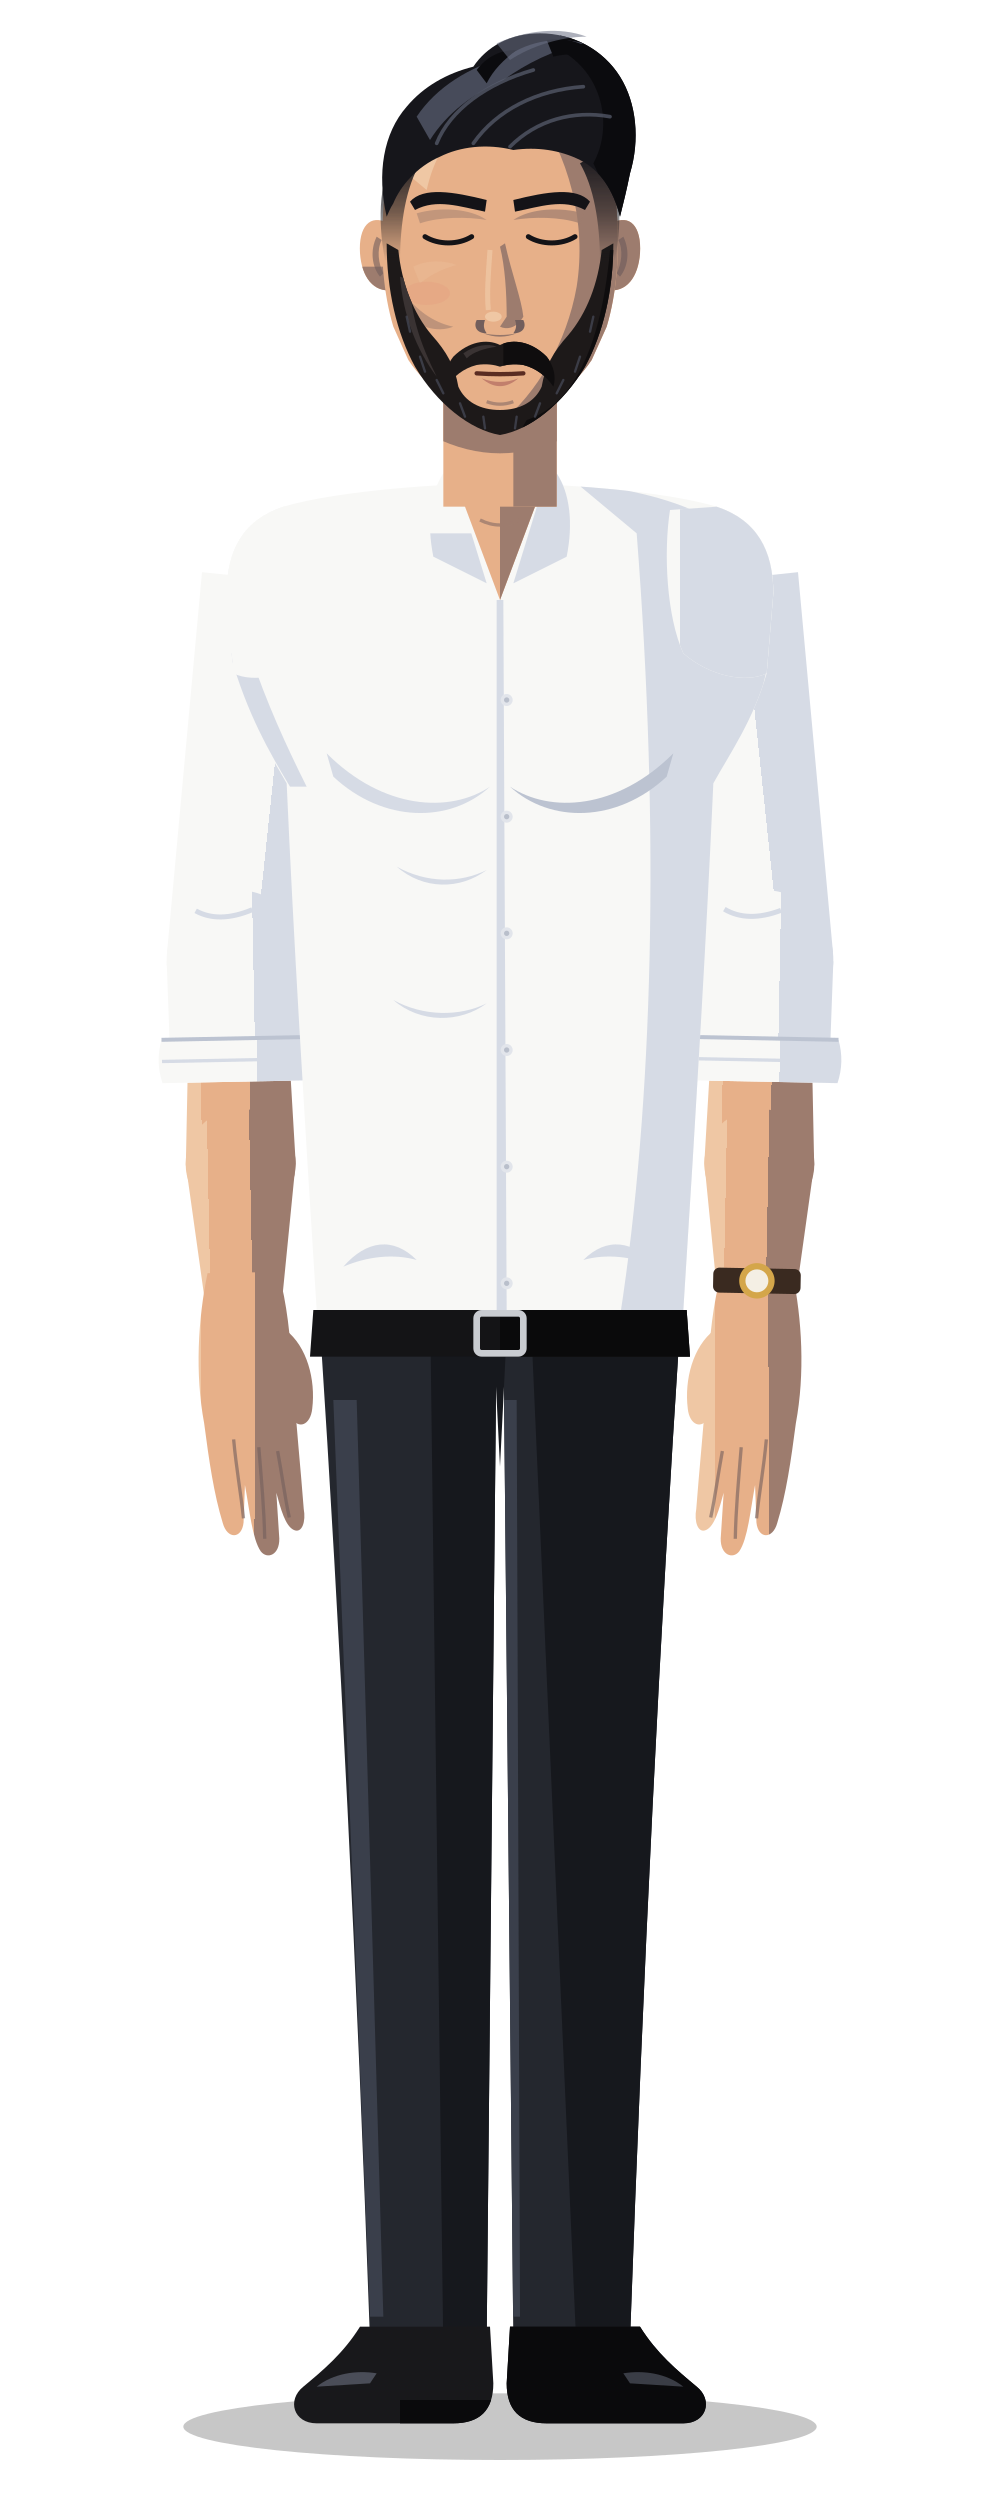
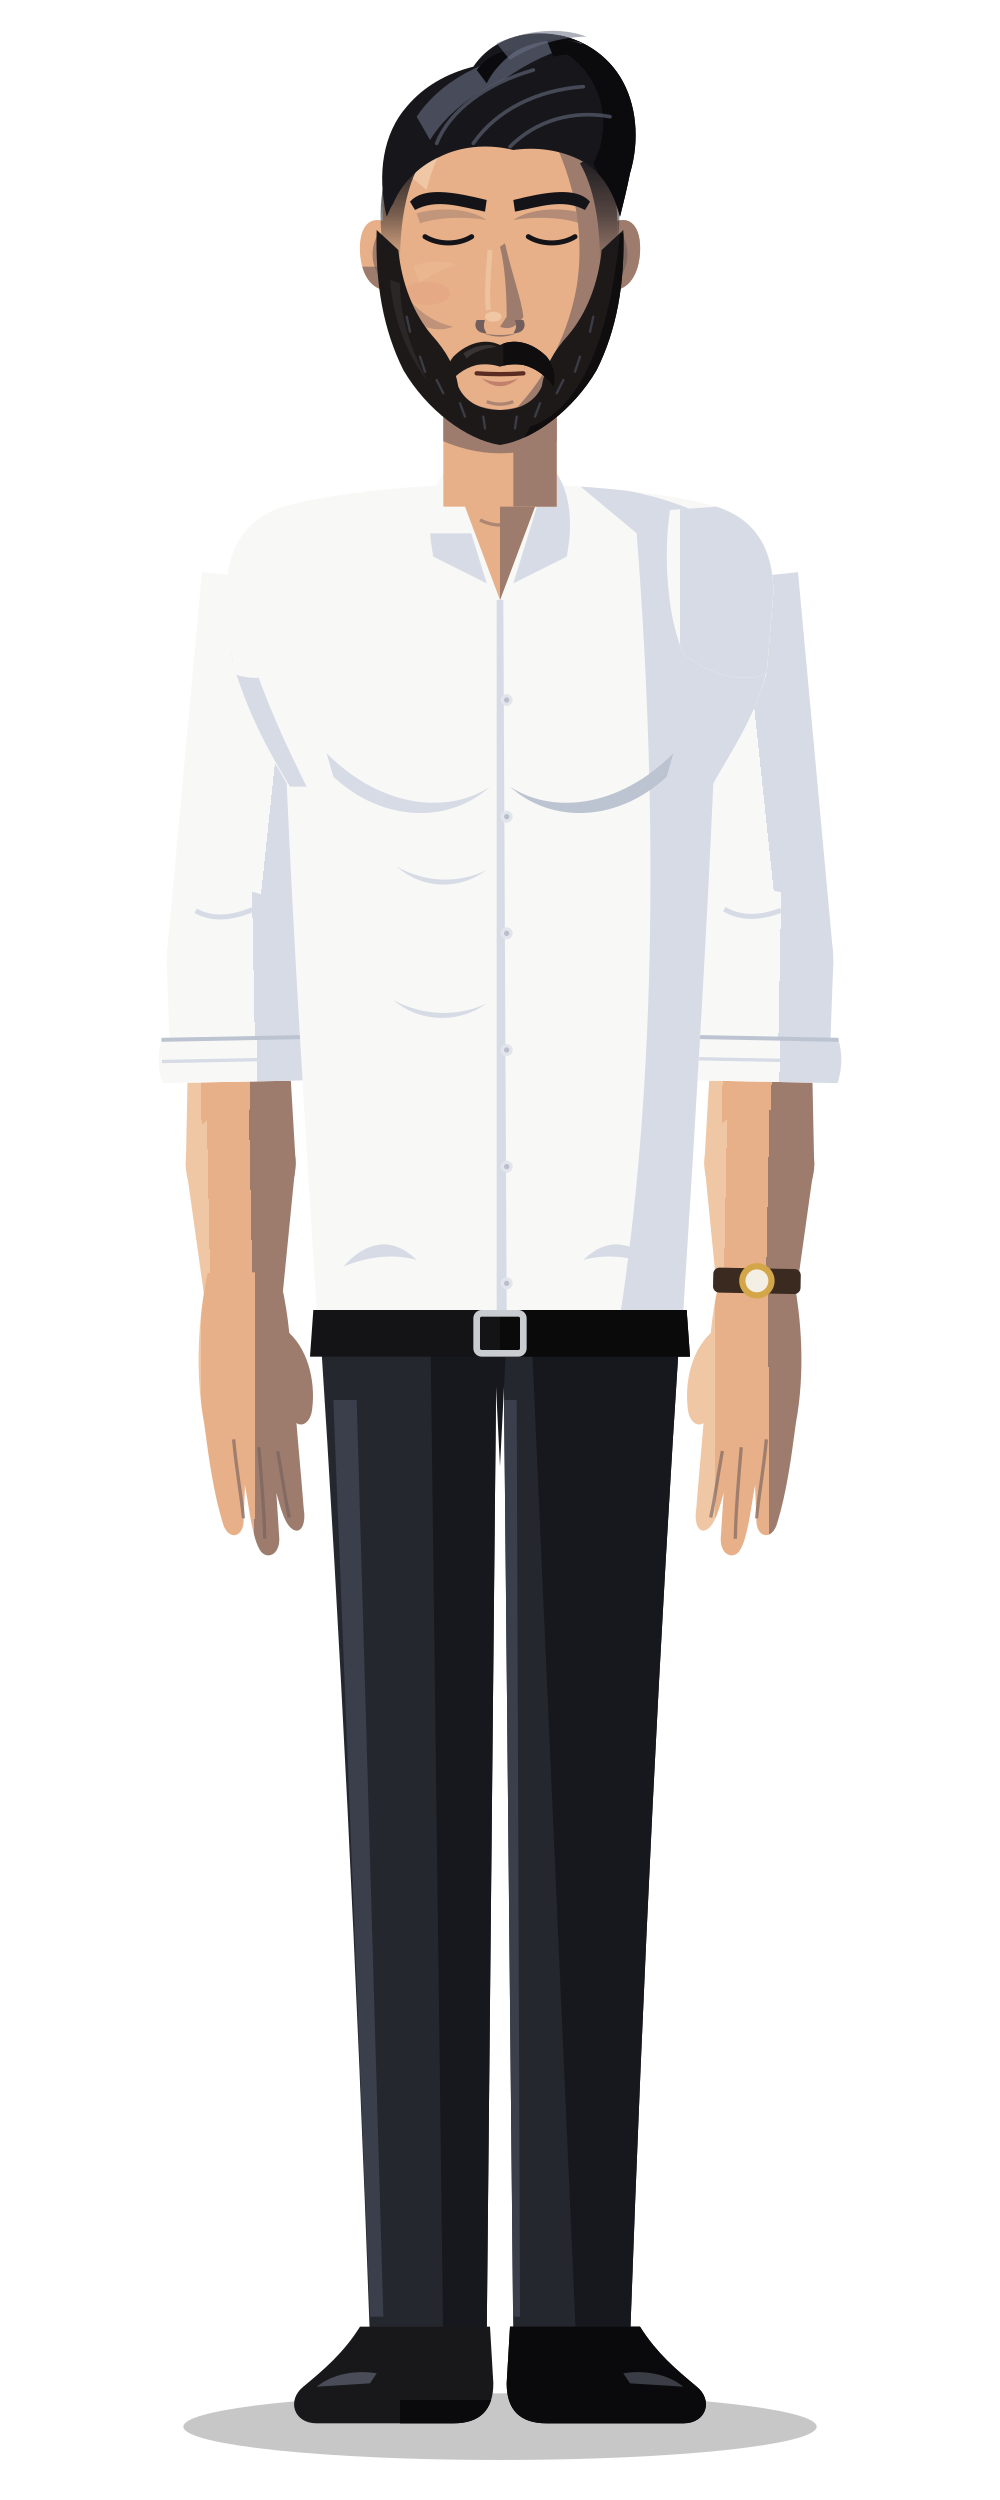
<svg xmlns="http://www.w3.org/2000/svg" viewBox="0 0 600 1500" width="600" height="1500">
  <defs>
    <linearGradient id="fade" x1="0" y1="0" x2="0" y2="1">
      <stop offset="0" stop-color="#16161b" stop-opacity="1" />
      <stop offset="0.55" stop-color="#16161b" stop-opacity="0.55" />
      <stop offset="1" stop-color="#16161b" stop-opacity="0" />
    </linearGradient>
    <clipPath id="c1">
      <path d="M192,796 L298,796 L292,1404 L222,1404 C214,1180 204,980 192,796 Z" />
    </clipPath>
    <clipPath id="c2">
      <path d="M 408,796 L 302,796 L 308,1404 L 378,1404 C 386,1180 396,980 408,796 Z" />
    </clipPath>
    <clipPath id="c3">
      <path d="M216,1396 L294,1396 L296,1430 C296,1446 288,1454 272,1454 L190,1454 C176,1454 172,1440 182,1432 C194,1422 206,1412 216,1396 Z" />
    </clipPath>
    <clipPath id="c4">
      <path d="M 384,1396 L 306,1396 L 304,1430 C 304,1446 312,1454 328,1454 L 410,1454 C 424,1454 428,1440 418,1432 C 406,1422 394,1412 384,1396 Z" />
    </clipPath>
    <linearGradient id="g5" gradientUnits="userSpaceOnUse" x1="112.0" y1="674.3" x2="175.9" y2="673.0">
      <stop offset="0" stop-color="#efc7a4" />
      <stop offset="0.14" stop-color="#efc7a4" />
      <stop offset="0.14" stop-color="#e7b089" />
      <stop offset="0.6" stop-color="#e7b089" />
      <stop offset="0.6" stop-color="#9d7c6e" />
      <stop offset="1" stop-color="#9d7c6e" />
    </linearGradient>
    <linearGradient id="g6" gradientUnits="userSpaceOnUse" x1="117.9" y1="744.7" x2="172.9" y2="743.6">
      <stop offset="0" stop-color="#efc7a4" />
      <stop offset="0.14" stop-color="#efc7a4" />
      <stop offset="0.14" stop-color="#e7b089" />
      <stop offset="0.6" stop-color="#e7b089" />
      <stop offset="0.6" stop-color="#9d7c6e" />
      <stop offset="1" stop-color="#9d7c6e" />
    </linearGradient>
    <linearGradient id="g7" gradientUnits="userSpaceOnUse" x1="110.7" y1="457.4" x2="197.3" y2="466.6">
      <stop offset="0" stop-color="#f8f8f6" />
      <stop offset="0.62" stop-color="#f8f8f6" />
      <stop offset="0.62" stop-color="#d6dbe5" />
      <stop offset="1" stop-color="#d6dbe5" />
    </linearGradient>
    <linearGradient id="g8" gradientUnits="userSpaceOnUse" x1="101.1" y1="606.8" x2="184.1" y2="605.2">
      <stop offset="0" stop-color="#f8f8f6" />
      <stop offset="0.62" stop-color="#f8f8f6" />
      <stop offset="0.62" stop-color="#d6dbe5" />
      <stop offset="1" stop-color="#d6dbe5" />
    </linearGradient>
    <linearGradient id="g9" gradientUnits="userSpaceOnUse" x1="97.2" y1="636.9" x2="189.2" y2="635.1">
      <stop offset="0" stop-color="#f8f8f6" />
      <stop offset="0.62" stop-color="#f8f8f6" />
      <stop offset="0.62" stop-color="#d6dbe5" />
      <stop offset="1" stop-color="#d6dbe5" />
    </linearGradient>
    <linearGradient id="g10" gradientUnits="userSpaceOnUse" x1="-28.0" y1="-0.6" x2="28.0" y2="0.6">
      <stop offset="0" stop-color="#efc7a4" />
      <stop offset="0.14" stop-color="#efc7a4" />
      <stop offset="0.14" stop-color="#e7b089" />
      <stop offset="0.6" stop-color="#e7b089" />
      <stop offset="0.6" stop-color="#9d7c6e" />
      <stop offset="1" stop-color="#9d7c6e" />
    </linearGradient>
    <linearGradient id="g11" gradientUnits="userSpaceOnUse" x1="424.1" y1="673.0" x2="488.0" y2="674.3">
      <stop offset="0" stop-color="#efc7a4" />
      <stop offset="0.14" stop-color="#efc7a4" />
      <stop offset="0.14" stop-color="#e7b089" />
      <stop offset="0.6" stop-color="#e7b089" />
      <stop offset="0.6" stop-color="#9d7c6e" />
      <stop offset="1" stop-color="#9d7c6e" />
    </linearGradient>
    <linearGradient id="g12" gradientUnits="userSpaceOnUse" x1="427.1" y1="743.6" x2="482.1" y2="744.7">
      <stop offset="0" stop-color="#efc7a4" />
      <stop offset="0.14" stop-color="#efc7a4" />
      <stop offset="0.14" stop-color="#e7b089" />
      <stop offset="0.6" stop-color="#e7b089" />
      <stop offset="0.6" stop-color="#9d7c6e" />
      <stop offset="1" stop-color="#9d7c6e" />
    </linearGradient>
    <linearGradient id="g13" gradientUnits="userSpaceOnUse" x1="402.7" y1="466.6" x2="489.3" y2="457.4">
      <stop offset="0" stop-color="#f8f8f6" />
      <stop offset="0.62" stop-color="#f8f8f6" />
      <stop offset="0.62" stop-color="#d6dbe5" />
      <stop offset="1" stop-color="#d6dbe5" />
    </linearGradient>
    <linearGradient id="g14" gradientUnits="userSpaceOnUse" x1="415.9" y1="605.2" x2="498.9" y2="606.8">
      <stop offset="0" stop-color="#f8f8f6" />
      <stop offset="0.62" stop-color="#f8f8f6" />
      <stop offset="0.62" stop-color="#d6dbe5" />
      <stop offset="1" stop-color="#d6dbe5" />
    </linearGradient>
    <linearGradient id="g15" gradientUnits="userSpaceOnUse" x1="410.8" y1="635.1" x2="502.8" y2="636.9">
      <stop offset="0" stop-color="#f8f8f6" />
      <stop offset="0.62" stop-color="#f8f8f6" />
      <stop offset="0.62" stop-color="#d6dbe5" />
      <stop offset="1" stop-color="#d6dbe5" />
    </linearGradient>
    <linearGradient id="g16" gradientUnits="userSpaceOnUse" x1="28.0" y1="0.6" x2="-28.0" y2="-0.6">
      <stop offset="0" stop-color="#efc7a4" />
      <stop offset="0.14" stop-color="#efc7a4" />
      <stop offset="0.14" stop-color="#e7b089" />
      <stop offset="0.6" stop-color="#e7b089" />
      <stop offset="0.6" stop-color="#9d7c6e" />
      <stop offset="1" stop-color="#9d7c6e" />
    </linearGradient>
    <clipPath id="c17">
      <path d="M300,290 C268,290 204,294 170,304 C146,312 136,330 136,356 L140,404 C148,432 162,452 172,470 C176,560 182,660 190,786 L410,786 C418,660 424,560 428,470 C438,452 452,432 460,404 L464,356 C464,330 454,312 430,304 C396,294 332,290 300,290 Z" />
    </clipPath>
    <clipPath id="c18">
      <path d="M276,296 L324,296 L300,360 Z" />
    </clipPath>
    <clipPath id="c19">
      <path d="M266,284 C258,296 256,314 260,334 L292,350 L276,298 Z" />
    </clipPath>
    <clipPath id="c20">
      <path d="M 334,284 C 342,296 344,314 340,334 L 308,350 L 324,298 Z" />
    </clipPath>
    <clipPath id="c21">
      <path d="M188,786 L412,786 L414,814 L186,814 Z" />
    </clipPath>
    <clipPath id="c22">
      <path d="M170,304 C146,312 136,330 136,356 L140,404 C152,410 174,406 190,392 C200,370 202,332 198,306 Z" />
    </clipPath>
    <clipPath id="c23">
      <path d="M 430,304 C 454,312 464,330 464,356 L 460,404 C 448,410 426,406 410,392 C 400,370 398,332 402,306 Z" />
    </clipPath>
    <clipPath id="c24">
      <path d="M233,134 C222,128 215,136 216,152 C217,166 224,176 236,174 Z" />
    </clipPath>
    <clipPath id="c25">
      <path d="M 367,134 C 378,128 385,136 384,152 C 383,166 376,176 364,174 Z" />
    </clipPath>
    <clipPath id="c26">
      <path d="M266,220 L266,304 L334,304 L334,220 Z" />
    </clipPath>
    <clipPath id="c27">
-       <path d="M300,64 C341,64 369,88 370,126 C372,152 370,176 364,196 L355,216 C343,234 324,247 300,249 C276,247 257,234 245,216 L236,196 C230,176 228,152 230,126 C231,88 259,64 300,64 Z" />
+       <path d="M300,64 C341,64 369,88 370,126 C372,152 368,176 360,196 L351,214 C340,232 322,244 300,246 C278,244 260,232 249,214 L240,196 C232,176 228,152 230,126 C231,88 259,64 300,64 Z" />
    </clipPath>
    <clipPath id="c28">
-       <path d="M232,146 C232,174 238,200 249,220 C262,242 282,258 300,261 C318,258 338,242 351,220 C362,200 368,174 368,146 L361,150 C359,170 352,188 341,201 C332,211 327,220 325,232 C321,241 312,246 300,246 C288,246 279,241 275,232 C273,220 268,211 259,201 C248,188 241,170 239,150 Z" />
+       <path d="M226,138 C225,170 230,198 242,222 C256,246 280,264 300,267 C320,264 344,246 358,222 C370,198 375,170 374,138 L361,150 C359,170 352,188 341,201 C332,211 327,220 325,232 C321,241 312,246 300,246 C288,246 279,241 275,232 C273,220 268,211 259,201 C248,188 241,170 239,150 Z" />
    </clipPath>
    <clipPath id="c29">
      <path d="M272,214 C281,205 292,203 300,207 C308,203 319,205 328,214 C332,219 334,226 332,232 C328,226 322,221 314,219 C308,218 303,219 300,220 C297,219 292,218 286,219 C278,221 272,226 268,232 C266,226 268,219 272,214 Z" />
    </clipPath>
    <clipPath id="c30">
      <path d="M232,130 C226,104 230,80 244,64 C254,52 268,44 284,40 C292,28 306,20 324,20 C344,20 362,30 372,46 C382,62 384,84 378,104 C376,114 374,122 372,130 C368,114 360,102 348,96 C336,90 322,88 308,90 C292,86 276,88 264,94 C250,100 240,112 236,122 C234,125 233,128 232,130 Z" />
    </clipPath>
  </defs>
  <ellipse cx="300" cy="1456" rx="190" ry="20" fill="#000" opacity="0.22" />
  <path d="M192,796 L298,796 L292,1404 L222,1404 C214,1180 204,980 192,796 Z" fill="#24272e" />
  <g clip-path="url(#c1)">
    <path d="M258,780 L304,780 L300,1412 L266,1412 Z" fill="#16181d" />
    <path d="M200,840 L214,840 L230,1390 L222,1390 Z" fill="#3a3f4b" />
  </g>
  <path d="M 408,796 L 302,796 L 308,1404 L 378,1404 C 386,1180 396,980 408,796 Z" fill="#24272e" />
  <g clip-path="url(#c2)">
    <path d="M318,780 L420,780 L420,1412 L346,1412 Z" fill="#16181d" />
    <path d="M 310,840 L 302,840 L 306,1390 L 312,1390 Z" fill="#3a3f4b" />
  </g>
  <path d="M296,800 L300,880 L304,800 Z" fill="#16181d" />
  <path d="M216,1396 L294,1396 L296,1430 C296,1446 288,1454 272,1454 L190,1454 C176,1454 172,1440 182,1432 C194,1422 206,1412 216,1396 Z" fill="#18181b" />
  <g clip-path="url(#c3)">
    <path d="M240,1440 L300,1440 L300,1460 L240,1460 Z" fill="#0a0a0c" />
    <path d="M190,1432 C200,1424 214,1422 226,1424 L222,1430 Z" fill="#4a4d58" />
  </g>
  <path d="M 384,1396 L 306,1396 L 304,1430 C 304,1446 312,1454 328,1454 L 410,1454 C 424,1454 428,1440 418,1432 C 406,1422 394,1412 384,1396 Z" fill="#18181b" />
  <g clip-path="url(#c4)">
    <path d="M300,1380 L440,1380 L440,1460 L300,1460 Z" fill="#0a0a0c" />
    <path d="M 410,1432 C 400,1424 386,1422 374,1424 L 378,1430 Z" fill="#3a3d46" />
  </g>
  <path d="M112.5,649.6 L111.5,699.0 L177.4,697.7 L174.5,648.4 Z" fill="url(#g5)" />
  <circle cx="144.4" cy="698.3" r="33.0" fill="url(#g6)" />
  <path d="M111.5,699.0 L124.3,790.4 L168.3,789.6 L177.4,697.7 Z" fill="url(#g6)" />
  <path d="M121.2,343.3 L100.2,571.6 L183.8,580.4 L210.8,352.7 Z" fill="url(#g7)" />
  <circle cx="142.0" cy="576.0" r="42.0" fill="url(#g8)" />
  <path d="M100.0,576.8 L102.2,636.8 L184.2,635.2 L184.0,575.2 Z" fill="url(#g8)" />
  <path d="M188.9,622.1 Q193.2,635.0 189.5,648.1 L97.5,649.9 Q93.2,637.0 96.9,623.9 Z" fill="url(#g9)" />
  <path d="M188.9,622.1 L96.9,623.9" stroke="#bcc3d1" stroke-width="2.4" />
  <path d="M189.2,635.1 L97.2,636.9" stroke="#d6dbe5" stroke-width="2" />
  <path d="M117.4,546.5 q14.0,7.7 34.0,-0.7" fill="none" stroke="#d6dbe5" stroke-width="3" />
  <g transform="translate(146.0,776.0) rotate(-1.1)">
    <g transform="scale(1.25,1.25)">
      <path d="M-17,-10 C-22,12 -24,38 -20,62 C-18,80 -16,96 -12,110 C-10,118 -3,118 -2,110 L-1,92 C1,104 2,118 6,124 C9,128 15,126 15,118 L14,96 C16,104 18,112 22,114 C26,116 28,110 27,104 C26,86 24,62 23,40 C22,20 21,6 17,-10 Z" fill="url(#g10)" />
      <path d="M20,18 C30,26 34,42 32,56 C31,64 25,66 22,60 C22,48 20,36 16,28 Z" fill="url(#g10)" />
      <path d="M-6,70 C-5,84 -3,96 -2,108 M6,74 C7,90 8,104 8,118 M15,76 C17,88 18,98 20,108" fill="none" stroke="#725e5c" stroke-width="1.6" opacity="0.6" />
    </g>
  </g>
  <path d="M425.5,648.4 L422.6,697.7 L488.5,699.0 L487.5,649.6 Z" fill="url(#g11)" />
  <circle cx="455.6" cy="698.3" r="33.0" fill="url(#g12)" />
  <path d="M422.6,697.7 L431.7,789.6 L475.7,790.4 L488.5,699.0 Z" fill="url(#g12)" />
  <path d="M389.2,352.7 L416.2,580.4 L499.8,571.6 L478.8,343.3 Z" fill="url(#g13)" />
  <circle cx="458.0" cy="576.0" r="42.0" fill="url(#g14)" />
  <path d="M416.0,575.2 L415.8,635.2 L497.8,636.8 L500.0,576.8 Z" fill="url(#g14)" />
  <path d="M503.1,623.9 Q506.8,637.0 502.5,649.9 L410.5,648.1 Q406.8,635.0 411.1,622.1 Z" fill="url(#g15)" />
  <path d="M503.1,623.9 L411.1,622.1" stroke="#bcc3d1" stroke-width="2.4" />
  <path d="M502.8,636.9 L410.8,635.1" stroke="#d6dbe5" stroke-width="2" />
  <path d="M434.6,545.5 q14.0,8.3 34.0,0.7" fill="none" stroke="#d6dbe5" stroke-width="3" />
  <g transform="translate(454.0,776.0) rotate(1.1)">
    <g transform="scale(-1.25,1.25)">
      <path d="M-17,-10 C-22,12 -24,38 -20,62 C-18,80 -16,96 -12,110 C-10,118 -3,118 -2,110 L-1,92 C1,104 2,118 6,124 C9,128 15,126 15,118 L14,96 C16,104 18,112 22,114 C26,116 28,110 27,104 C26,86 24,62 23,40 C22,20 21,6 17,-10 Z" fill="url(#g16)" />
      <path d="M20,18 C30,26 34,42 32,56 C31,64 25,66 22,60 C22,48 20,36 16,28 Z" fill="url(#g16)" />
      <path d="M-6,70 C-5,84 -3,96 -2,108 M6,74 C7,90 8,104 8,118 M15,76 C17,88 18,98 20,108" fill="none" stroke="#725e5c" stroke-width="1.6" opacity="0.6" />
      <rect x="-21" y="-12" width="42" height="12" rx="3" fill="#3a2a20" />
      <circle cx="0" cy="-6" r="8.5" fill="#d4a64a" />
      <circle cx="0" cy="-6" r="5.5" fill="#f4efe4" />
    </g>
  </g>
  <path d="M300,290 C268,290 204,294 170,304 C146,312 136,330 136,356 L140,404 C148,432 162,452 172,470 C176,560 182,660 190,786 L410,786 C418,660 424,560 428,470 C438,452 452,432 460,404 L464,356 C464,330 454,312 430,304 C396,294 332,290 300,290 Z" fill="#f8f8f6" />
  <g clip-path="url(#c17)">
    <path d="M346,290 C406,296 466,316 464,374 C460,422 444,450 430,474 L414,790 L372,790 C392,660 396,500 382,320 Z" fill="#d6dbe5" />
    <path d="M138,392 C148,428 162,452 174,472 L184,472 C172,448 160,422 150,392 Z" fill="#d6dbe5" />
  </g>
  <path d="M196,452 C230,486 270,488 294,472 C270,494 230,494 200,466 Z" fill="#d6dbe5" />
  <path d="M404,452 C370,486 330,488 306,472 C330,494 370,494 400,466 Z" fill="#bcc3d1" />
  <path d="M236,600 C254,610 276,610 292,602 C276,614 252,614 236,600 Z" fill="#d6dbe5" />
  <path d="M206,760 C220,744 236,742 250,756 C236,752 220,754 206,760 Z" fill="#d6dbe5" />
  <path d="M350,756 C364,742 380,744 394,760 C380,754 364,752 350,756 Z" fill="#d6dbe5" />
  <path d="M238,520 C256,530 276,530 292,522 C276,534 254,534 238,520 Z" fill="#d6dbe5" />
  <path d="M276,296 L324,296 L300,360 Z" fill="#e7b089" />
  <g clip-path="url(#c18)">
    <path d="M300,290 L330,290 L300,364 Z" fill="#9d7c6e" />
  </g>
  <path d="M288,312 Q300,318 312,312" fill="none" stroke="#9d7c6e" stroke-width="2" opacity="0.8" />
  <path d="M266,284 C258,296 256,314 260,334 L292,350 L276,298 Z" fill="#f8f8f6" />
  <g clip-path="url(#c19)">
    <path d="M256,320 L292,320 L292,352 L256,352 Z" fill="#d6dbe5" />
  </g>
  <path d="M 334,284 C 342,296 344,314 340,334 L 308,350 L 324,298 Z" fill="#f8f8f6" />
  <g clip-path="url(#c20)">
    <path d="M 334,284 C 342,296 344,314 340,334 L 308,350 L 324,298 Z" fill="#d6dbe5" />
  </g>
  <path d="M268,286 Q300,280 332,286 L326,292 Q300,288 274,292 Z" fill="#d6dbe5" />
  <path d="M298,360 L302,360 L304,786 L298,786 Z" fill="#d6dbe5" />
  <circle cx="304" cy="420" r="3.6" fill="#e2e5eb" />
  <circle cx="304" cy="420" r="1.6" fill="#b9bfcb" />
  <circle cx="304" cy="490" r="3.6" fill="#e2e5eb" />
  <circle cx="304" cy="490" r="1.6" fill="#b9bfcb" />
  <circle cx="304" cy="560" r="3.6" fill="#e2e5eb" />
  <circle cx="304" cy="560" r="1.6" fill="#b9bfcb" />
  <circle cx="304" cy="630" r="3.6" fill="#e2e5eb" />
  <circle cx="304" cy="630" r="1.6" fill="#b9bfcb" />
  <circle cx="304" cy="700" r="3.6" fill="#e2e5eb" />
  <circle cx="304" cy="700" r="1.6" fill="#b9bfcb" />
  <circle cx="304" cy="770" r="3.6" fill="#e2e5eb" />
  <circle cx="304" cy="770" r="1.6" fill="#b9bfcb" />
  <path d="M188,786 L412,786 L414,814 L186,814 Z" fill="#141416" />
  <g clip-path="url(#c21)">
    <path d="M300,780 L420,780 L420,820 L300,820 Z" fill="#0a0a0b" />
  </g>
  <rect x="286" y="788" width="28" height="24" rx="3" fill="none" stroke="#c9ccd1" stroke-width="4" />
  <path d="M170,304 C146,312 136,330 136,356 L140,404 C152,410 174,406 190,392 C200,370 202,332 198,306 Z" fill="#f8f8f6" />
  <path d="M 430,304 C 454,312 464,330 464,356 L 460,404 C 448,410 426,406 410,392 C 400,370 398,332 402,306 Z" fill="#f8f8f6" />
  <g clip-path="url(#c23)">
    <path d="M408,290 L470,290 L470,420 L408,420 Z" fill="#d6dbe5" />
  </g>
  <path d="M233,134 C222,128 215,136 216,152 C217,166 224,176 236,174 Z" fill="#e7b089" />
  <g clip-path="url(#c24)">
    <path d="M200,160 L240,160 L240,190 L200,190 Z" fill="#9d7c6e" />
  </g>
  <path d="M 367,134 C 378,128 385,136 384,152 C 383,166 376,176 364,174 Z" fill="#e7b089" />
  <g clip-path="url(#c25)">
    <path d="M360,120 L400,120 L400,190 L360,190 Z" fill="#9d7c6e" />
  </g>
  <path d="M226,142 C222,150 223,160 228,166 L230,164 C227,158 226,150 229,144 Z" fill="#725e5c" opacity="0.6" />
  <path d="M 374,142 C 378,150 377,160 372,166 L 370,164 C 373,158 374,150 371,144 Z" fill="#725e5c" opacity="0.7" />
  <path d="M266,220 L266,304 L334,304 L334,220 Z" fill="#e7b089" />
  <g clip-path="url(#c26)">
    <path d="M308,210 L340,210 L340,310 L308,310 Z" fill="#9d7c6e" />
    <path d="M260,210 L340,210 L340,262 Q300,282 260,262 Z" fill="#9d7c6e" />
  </g>
-   <path d="M300,64 C341,64 369,88 370,126 C372,152 370,176 364,196 L355,216 C343,234 324,247 300,249 C276,247 257,234 245,216 L236,196 C230,176 228,152 230,126 C231,88 259,64 300,64 Z" fill="#e7b089" />
+   <path d="M300,64 C341,64 369,88 370,126 C372,152 368,176 360,196 L351,214 C340,232 322,244 300,246 C278,244 260,232 249,214 L240,196 C232,176 228,152 230,126 C231,88 259,64 300,64 Z" fill="#e7b089" />
  <g clip-path="url(#c27)">
    <path d="M318,60 C352,70 376,96 376,130 C378,170 368,204 350,228 C336,244 318,252 300,254 C322,236 340,206 346,172 C352,134 342,94 318,60 Z" fill="#9d7c6e" />
    <path d="M244,104 C250,86 264,74 282,70 C268,82 260,96 256,114 Z" fill="#efc7a4" />
  </g>
  <path d="M248,160 C256,156 266,156 274,159 C266,161 258,165 252,170 Z" fill="#efc7a4" opacity="0.25" />
  <path d="M244,178 C252,188 262,194 272,196 C262,200 250,196 244,188 Z" fill="#9d7c6e" opacity="0.55" />
  <ellipse cx="256" cy="176" rx="14" ry="7" fill="#e07e70" opacity="0.14" />
  <path d="M246,121 C254,112 272,115 292,120 L291,127 C276,124 262,119 249,126 Z" fill="#141317" />
  <path d="M 354,121 C 346,112 328,115 308,120 L 309,127 C 324,124 338,119 351,126 Z" fill="#141317" />
  <path d="M250,128 C264,124 282,125 292,132 C280,130 264,130 252,134 Z" fill="#9d7c6e" opacity="0.5" />
  <path d="M 350,128 C 336,124 318,125 308,132 C 320,130 336,130 348,134 Z" fill="#9d7c6e" opacity="0.7" />
  <path d="M255,142 C263,147 275,147 283,142" fill="none" stroke="#141317" stroke-width="3.0" stroke-linecap="round" stroke-linejoin="round" opacity="1.0" />
  <path d="M317,142 C325,147 337,147 345,142" fill="none" stroke="#141317" stroke-width="3.0" stroke-linecap="round" stroke-linejoin="round" opacity="1.0" />
  <path d="M303,146 C307,164 313,180 314,190 C310,197 304,198 300,196 L304,190 C304,176 303,160 300,148 Z" fill="#9d7c6e" />
  <path d="M286,192 C284,196 286,200 292,200 C290,197 290,195 291,192 Z" fill="#725e5c" />
  <path d="M314,192 C316,196 314,200 308,200 C310,197 310,195 309,192 Z" fill="#725e5c" />
  <path d="M290,200 Q300,204 310,200 Q300,202 290,200 Z" fill="#725e5c" opacity="0.7" />
  <ellipse cx="296" cy="190" rx="5" ry="3" fill="#efc7a4" />
  <path d="M294,150 C293,164 292,176 293,186" fill="none" stroke="#efc7a4" stroke-width="3" opacity="0.8" />
-   <path d="M232,146 C232,174 238,200 249,220 C262,242 282,258 300,261 C318,258 338,242 351,220 C362,200 368,174 368,146 L361,150 C359,170 352,188 341,201 C332,211 327,220 325,232 C321,241 312,246 300,246 C288,246 279,241 275,232 C273,220 268,211 259,201 C248,188 241,170 239,150 Z" fill="#1d1919" />
+   <path d="M226,138 C225,170 230,198 242,222 C256,246 280,264 300,267 C320,264 344,246 358,222 C370,198 375,170 374,138 L361,150 C359,170 352,188 341,201 C332,211 327,220 325,232 C321,241 312,246 300,246 C288,246 279,241 275,232 C273,220 268,211 259,201 C248,188 241,170 239,150 Z" fill="#1d1919" />
  <g clip-path="url(#c28)">
-     <path d="M316,252 C340,244 360,216 366,150 L380,150 L380,280 L300,280 Z" fill="#0f0d0e" />
-     <path d="M240,166 C242,190 250,210 262,226 C252,206 246,188 246,168 Z" fill="#3a3333" />
+     <path d="M318,256 C342,248 364,218 372,140 L390,140 L390,290 L300,290 Z" fill="#0f0d0e" />
+     <path d="M234,168 C236,192 244,212 256,228 C246,208 240,190 240,170 Z" fill="#2c2727" />
  </g>
  <path d="M252,214 l3,9" fill="none" stroke="#474b5a" stroke-width="1.4" stroke-linecap="round" stroke-linejoin="round" opacity="0.7" />
  <path d="M262,228 l4,8" fill="none" stroke="#474b5a" stroke-width="1.4" stroke-linecap="round" stroke-linejoin="round" opacity="0.7" />
  <path d="M276,242 l3,8" fill="none" stroke="#474b5a" stroke-width="1.4" stroke-linecap="round" stroke-linejoin="round" opacity="0.7" />
  <path d="M290,250 l1,7" fill="none" stroke="#474b5a" stroke-width="1.4" stroke-linecap="round" stroke-linejoin="round" opacity="0.7" />
  <path d="M244,190 l2,9" fill="none" stroke="#474b5a" stroke-width="1.4" stroke-linecap="round" stroke-linejoin="round" opacity="0.7" />
  <path d="M310,250 l-1,7" fill="none" stroke="#474b5a" stroke-width="1.4" stroke-linecap="round" stroke-linejoin="round" opacity="0.7" />
  <path d="M324,242 l-3,8" fill="none" stroke="#474b5a" stroke-width="1.4" stroke-linecap="round" stroke-linejoin="round" opacity="0.7" />
  <path d="M338,228 l-4,8" fill="none" stroke="#474b5a" stroke-width="1.4" stroke-linecap="round" stroke-linejoin="round" opacity="0.7" />
  <path d="M348,214 l-3,9" fill="none" stroke="#474b5a" stroke-width="1.4" stroke-linecap="round" stroke-linejoin="round" opacity="0.7" />
  <path d="M356,190 l-2,9" fill="none" stroke="#474b5a" stroke-width="1.4" stroke-linecap="round" stroke-linejoin="round" opacity="0.7" />
  <path d="M272,214 C281,205 292,203 300,207 C308,203 319,205 328,214 C332,219 334,226 332,232 C328,226 322,221 314,219 C308,218 303,219 300,220 C297,219 292,218 286,219 C278,221 272,226 268,232 C266,226 268,219 272,214 Z" fill="#1d1919" />
  <g clip-path="url(#c29)">
    <path d="M302,200 L340,200 L340,236 L302,236 Z" fill="#0f0d0e" />
    <path d="M278,212 C285,207 293,206 298,208 C291,209 284,211 280,215 Z" fill="#3a3333" />
  </g>
  <path d="M286,224 Q300,225 314,224" fill="none" stroke="#5a2c22" stroke-width="2.6" stroke-linecap="round" />
  <path d="M289,227 Q300,236.4 311,227 Q300,231.3 289,227 Z" fill="#c27f6c" />
  <path d="M292,241 Q300,244 308,241" fill="none" stroke="#9d7c6e" stroke-width="2" opacity="0.8" />
  <path d="M231,156 C226,130 228,106 238,90 L252,98 C244,112 240,132 240,158 Z" fill="url(#fade)" />
  <path d="M 369,156 C 374,130 372,106 362,90 L 348,98 C 356,112 360,132 360,158 Z" fill="url(#fade)" />
  <path d="M232,130 C226,104 230,80 244,64 C254,52 268,44 284,40 C292,28 306,20 324,20 C344,20 362,30 372,46 C382,62 384,84 378,104 C376,114 374,122 372,130 C368,114 360,102 348,96 C336,90 322,88 308,90 C292,86 276,88 264,94 C250,100 240,112 236,122 C234,125 233,128 232,130 Z" fill="#16161b" />
  <g clip-path="url(#c30)">
    <path d="M336,18 C368,24 388,52 384,84 C382,104 376,118 372,132 L356,98 C368,76 362,44 336,30 Z" fill="#0b0b0e" />
    <path d="M250,70 C262,52 282,40 304,34 C318,24 336,22 350,26 C332,30 316,38 302,48 C284,56 268,68 258,84 Z" fill="#474b5a" />
  </g>
  <path d="M262,86 C270,66 292,50 320,42" fill="none" stroke="#5a5f70" stroke-width="2.2" stroke-linecap="round" stroke-linejoin="round" opacity="0.7" />
  <path d="M284,86 C298,66 322,54 350,52" fill="none" stroke="#5a5f70" stroke-width="2.2" stroke-linecap="round" stroke-linejoin="round" opacity="0.7" />
  <path d="M306,88 C322,72 344,66 366,70" fill="none" stroke="#5a5f70" stroke-width="2.2" stroke-linecap="round" stroke-linejoin="round" opacity="0.7" />
  <path d="M286,42 C292,34 300,30 310,30 C302,36 296,42 292,50 Z" fill="#0b0b0e" />
  <path d="M328,24 C340,22 352,26 360,34 C350,32 340,32 332,34 Z" fill="#0b0b0e" />
  <path d="M298,26 C316,18 336,16 352,22 C336,22 318,28 306,36 Z" fill="#6a7083" opacity="0.55" />
</svg>
